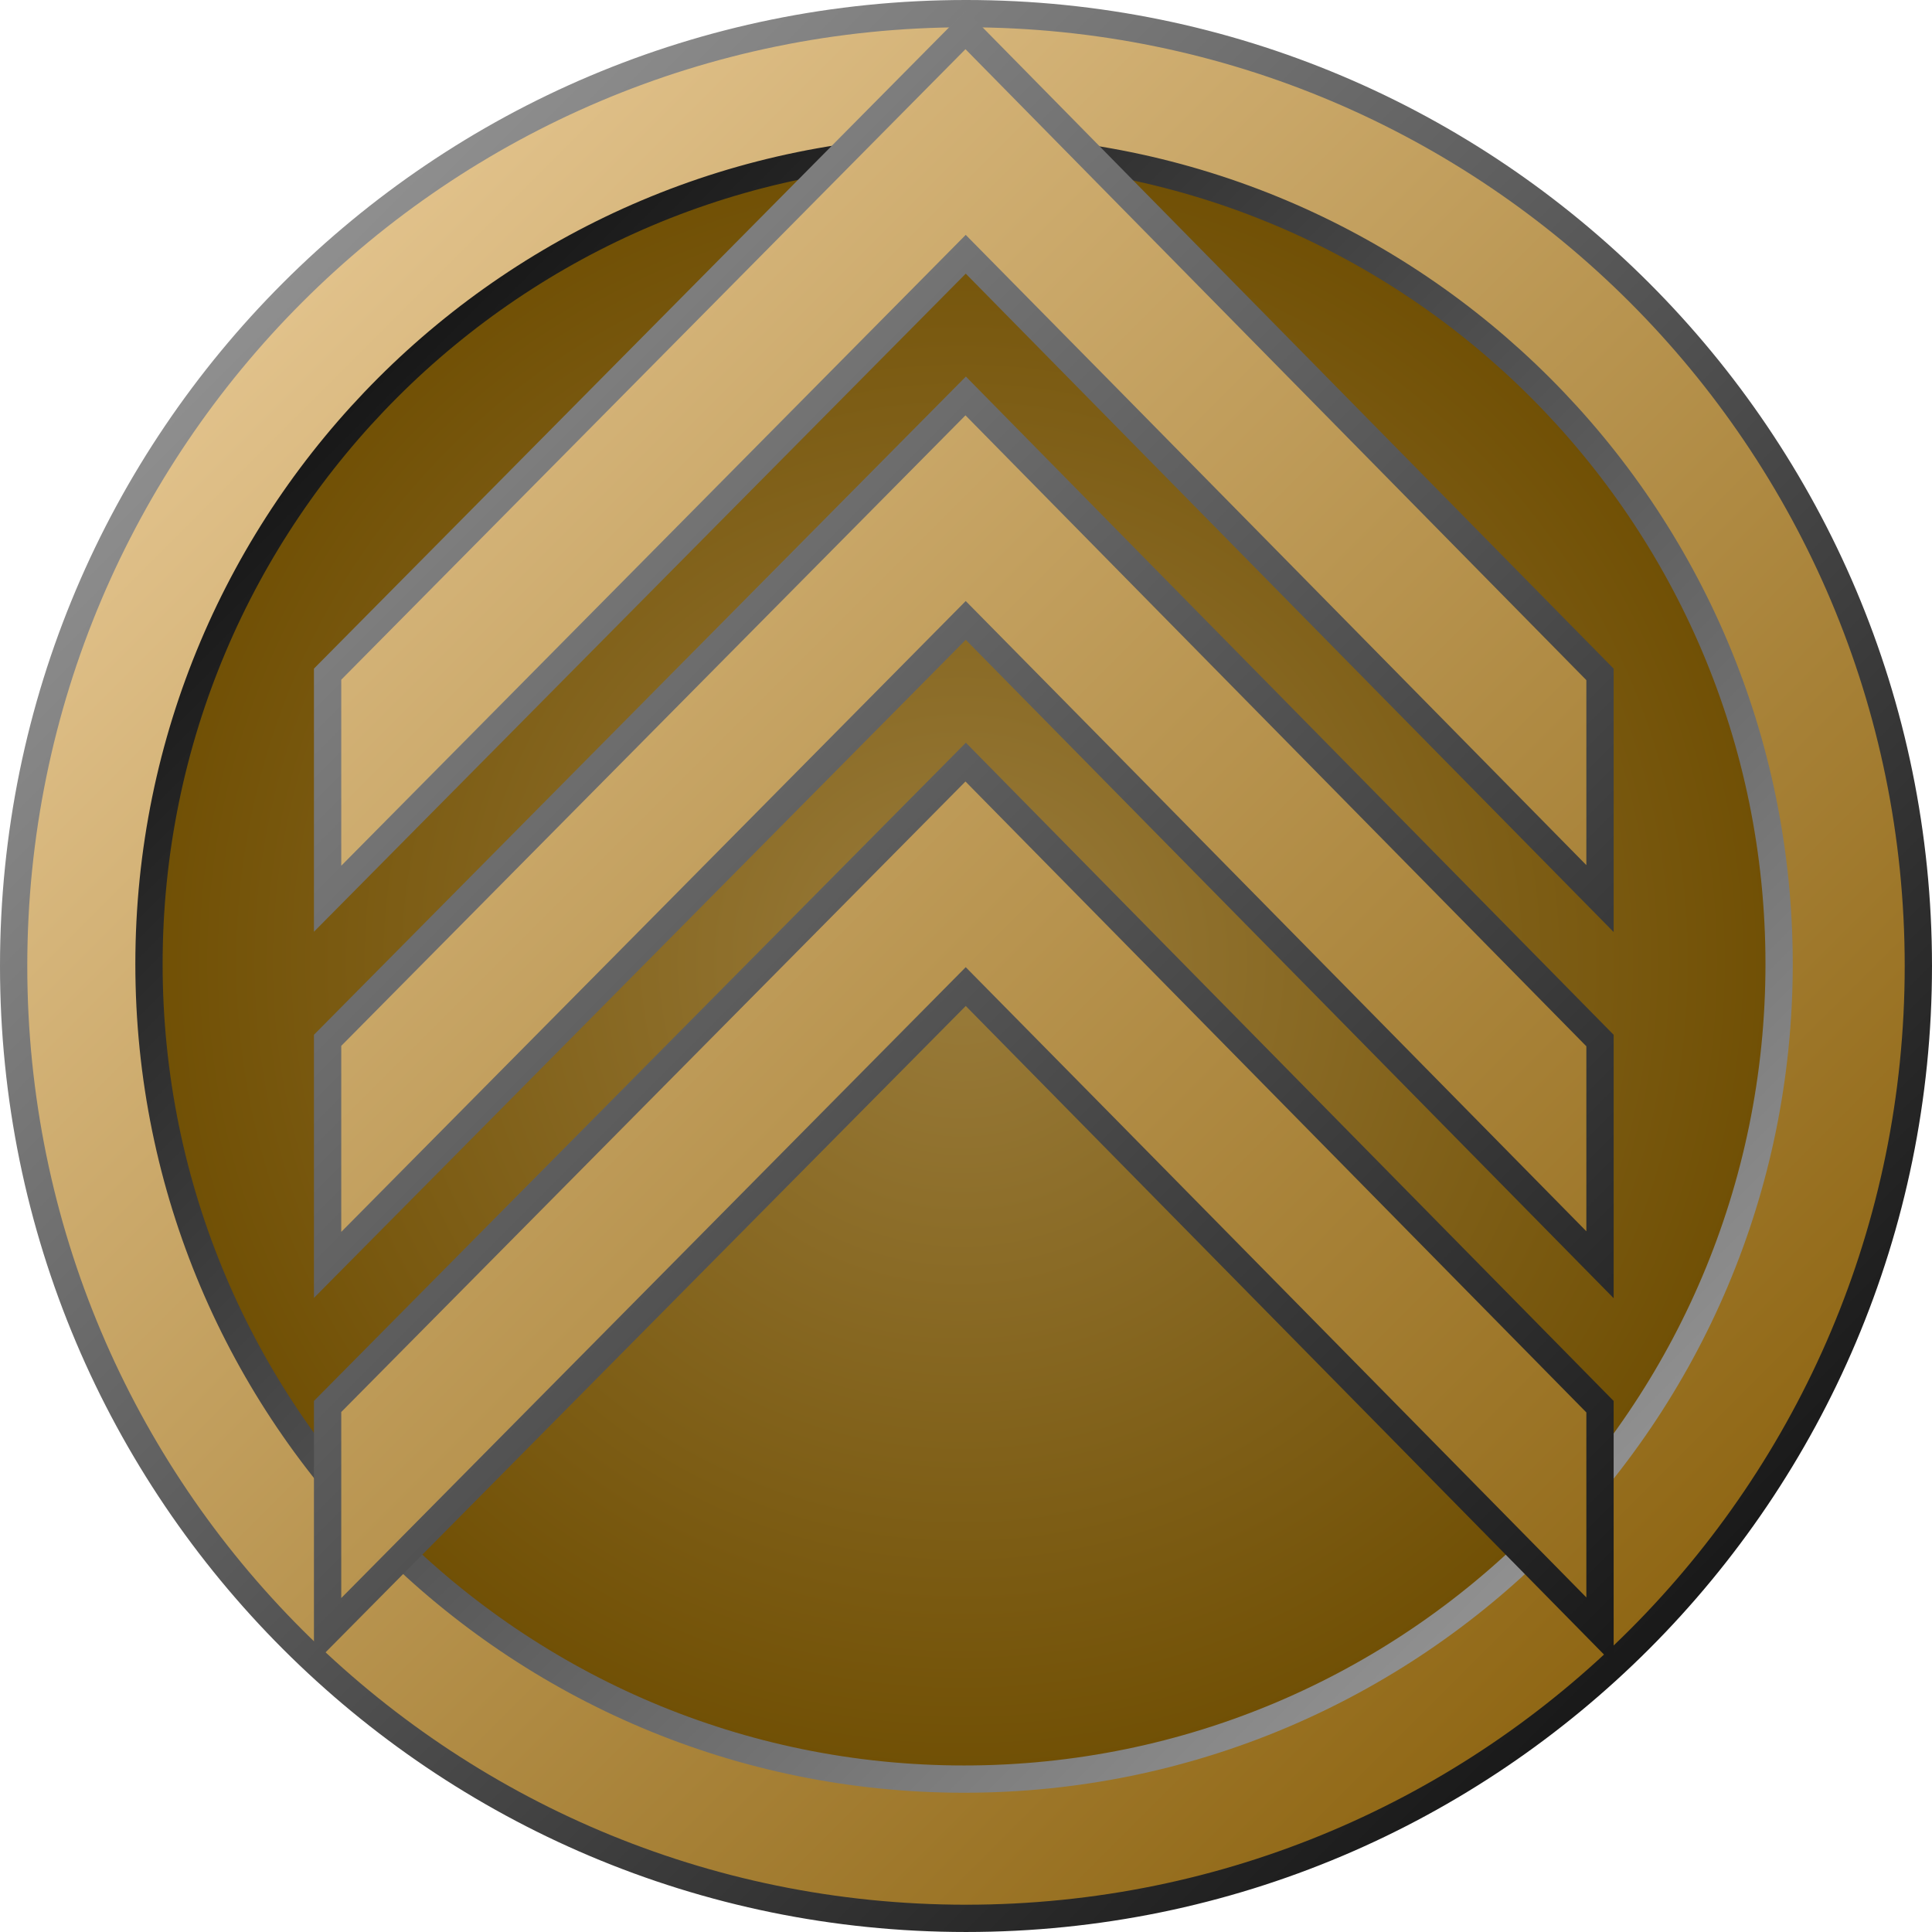
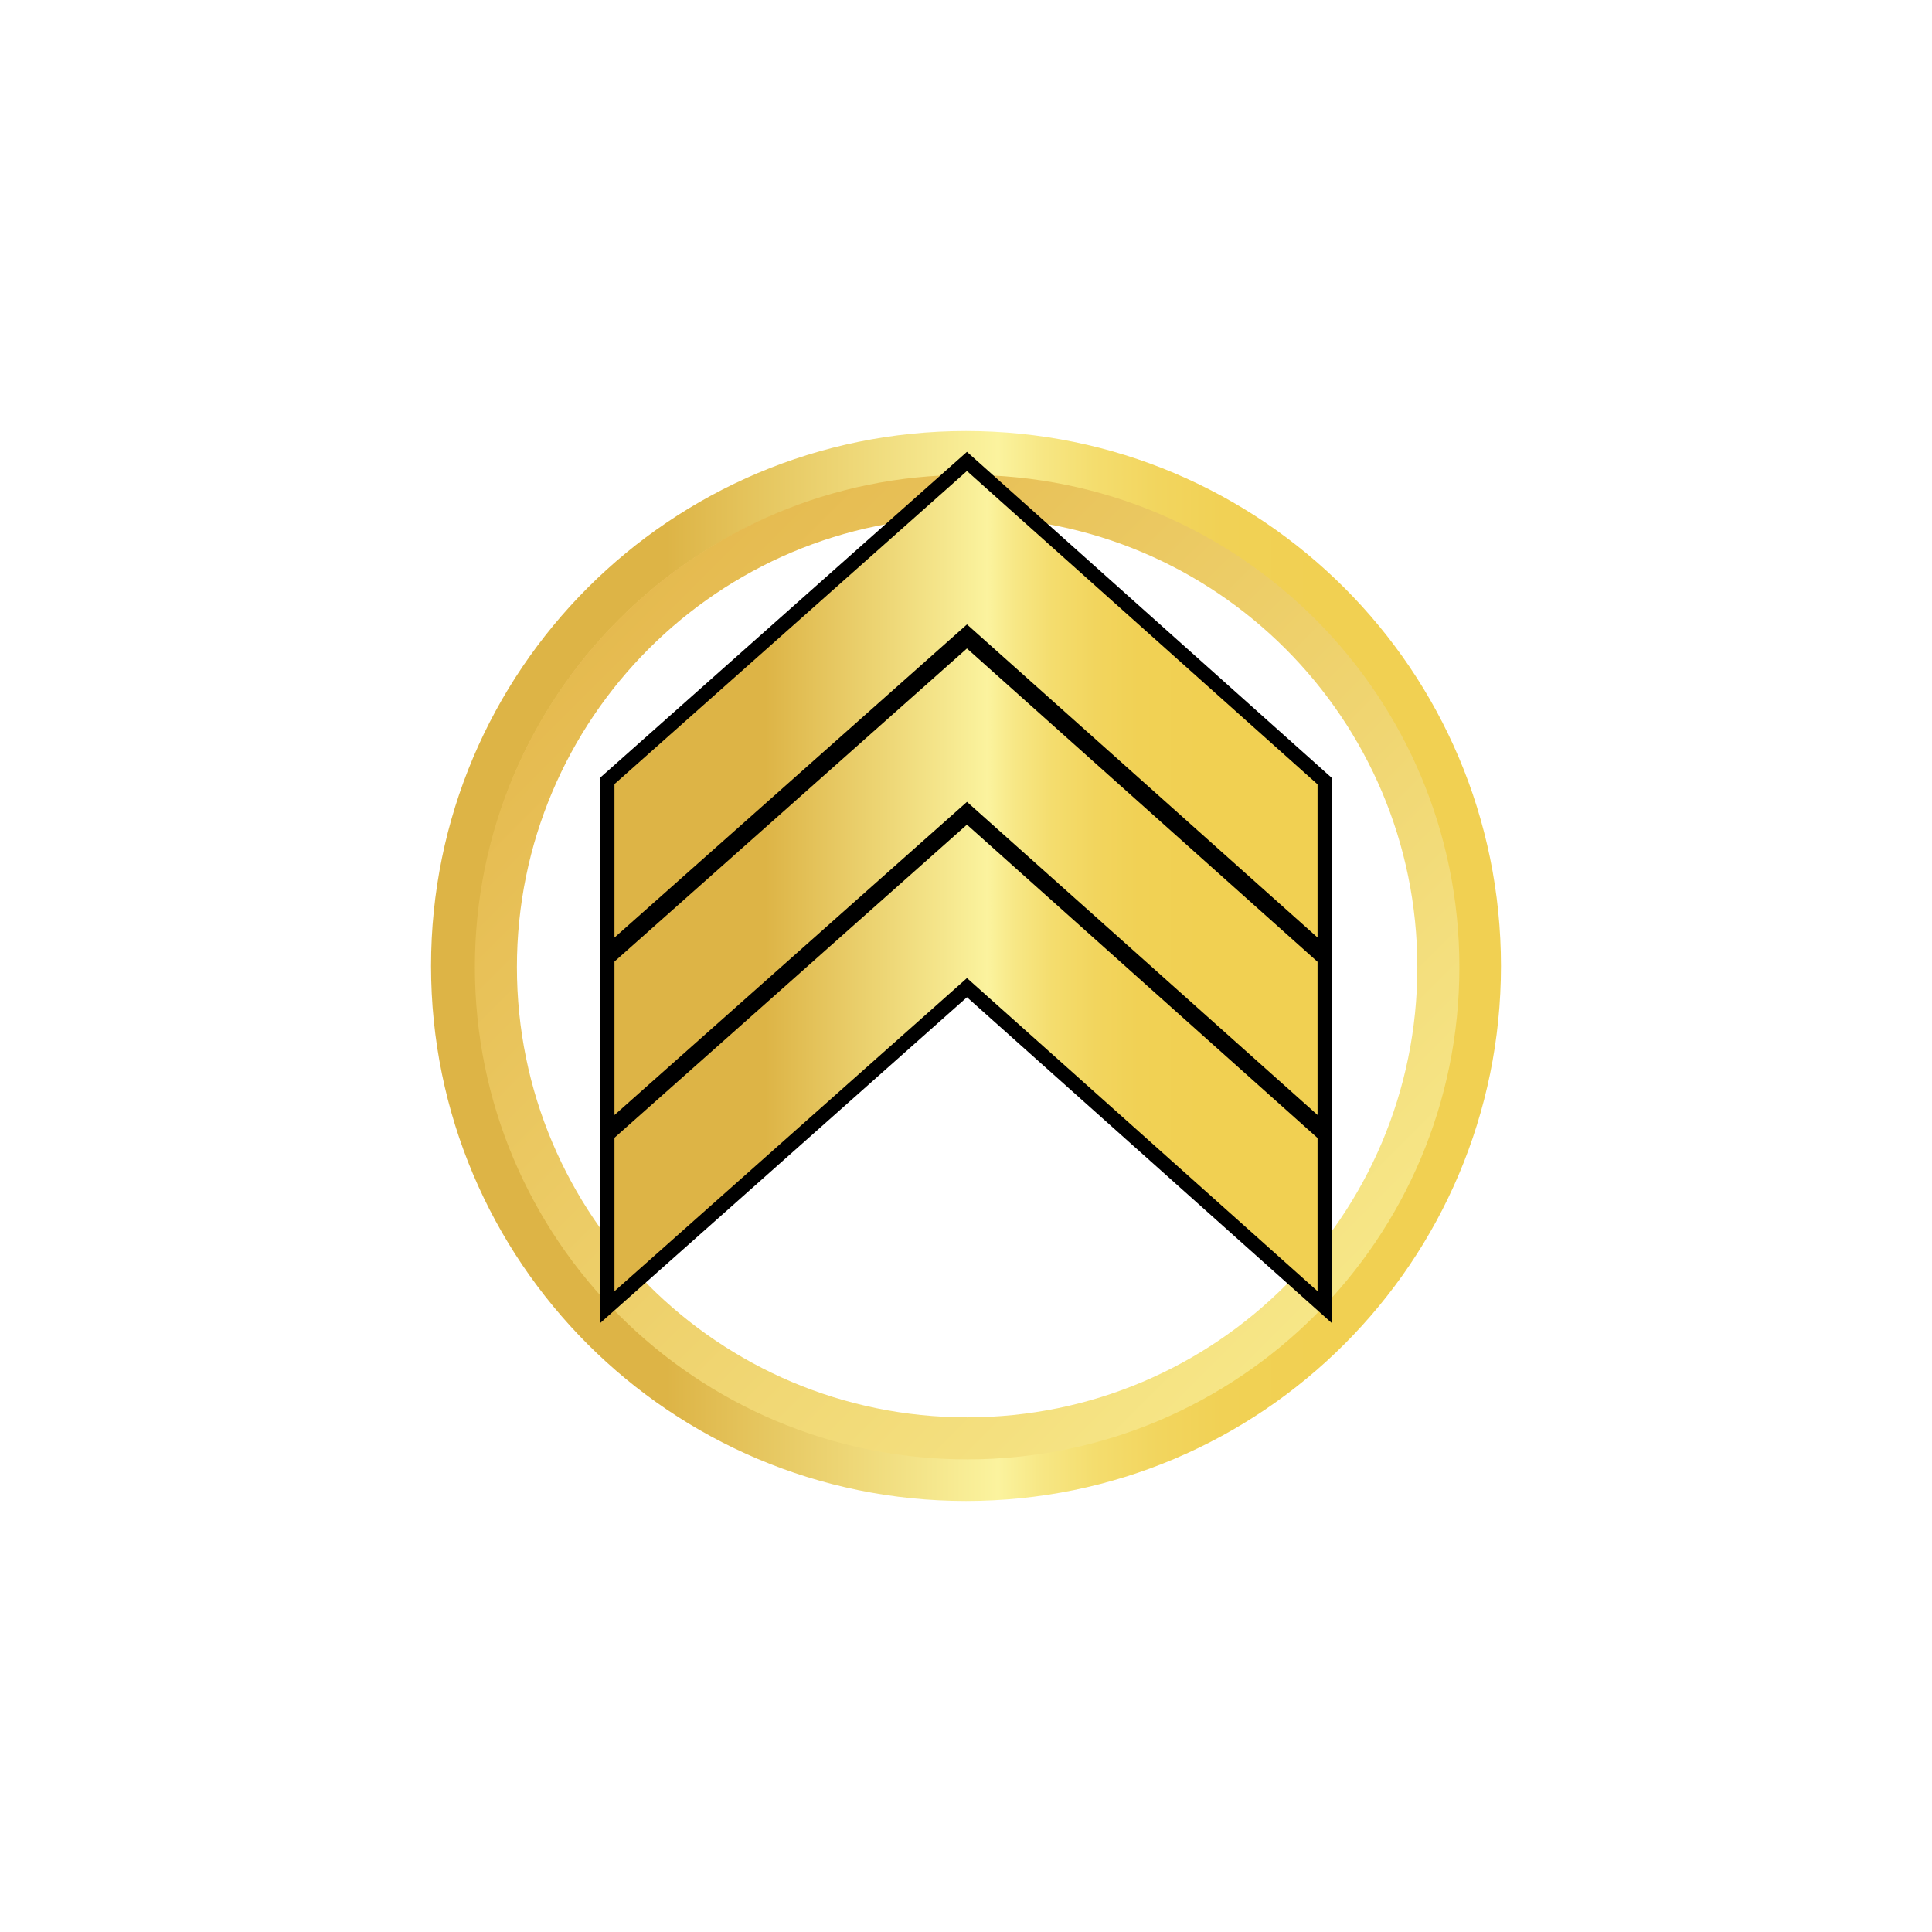
- <svg xmlns="http://www.w3.org/2000/svg" xmlns:xlink="http://www.w3.org/1999/xlink" width="708.201" height="708.201">
+ <svg xmlns="http://www.w3.org/2000/svg" xmlns:xlink="http://www.w3.org/1999/xlink" id="Layer_1" version="1.1" viewBox="0 0 2160 2160">
  <defs>
-     <linearGradient id="c">
-       <stop offset="0" style="stop-color:#000;stop-opacity:1" />
-       <stop offset="1" style="stop-color:#a8a8a8;stop-opacity:1" />
+     <style>
+       .st0 {
+         fill: url(#linear-gradient2);
+       }
+ 
+       .st1 {
+         fill: url(#linear-gradient3);
+       }
+ 
+       .st2 {
+         fill: url(#linear-gradient6);
+       }
+ 
+       .st3 {
+         fill: url(#linear-gradient7);
+       }
+ 
+       .st4 {
+         fill: url(#linear-gradient5);
+       }
+ 
+       .st5 {
+         fill: url(#linear-gradient4);
+       }
+ 
+       .st6 {
+         fill: url(#linear-gradient12);
+       }
+ 
+       .st7 {
+         fill: url(#linear-gradient11);
+       }
+ 
+       .st8 {
+         fill: url(#linear-gradient10);
+       }
+ 
+       .st9 {
+         stroke: url(#linear-gradient);
+       }
+ 
+       .st9, .st10 {
+         stroke-width: 50px;
+       }
+ 
+       .st9, .st10, .st11, .st12 {
+         fill: none;
+       }
+ 
+       .st10 {
+         stroke: url(#linear-gradient8);
+       }
+ 
+       .st11 {
+         stroke: url(#linear-gradient1);
+       }
+ 
+       .st11, .st12 {
+         stroke-miterlimit: 3.68;
+         stroke-width: 47px;
+       }
+ 
+       .st12 {
+         stroke: url(#linear-gradient9);
+       }
+     </style>
+     <linearGradient id="linear-gradient" x1="2730.76" y1="1109.78" x2="3926.96" y2="1109.78" gradientUnits="userSpaceOnUse">
+       <stop offset=".06" stop-color="#ddb446" />
+       <stop offset=".22" stop-color="#ddb446" />
+       <stop offset=".53" stop-color="#fbf39e" />
+       <stop offset=".57" stop-color="#f7e785" />
+       <stop offset=".62" stop-color="#f4dd6e" />
+       <stop offset=".68" stop-color="#f2d55e" />
+       <stop offset=".74" stop-color="#f1d155" />
+       <stop offset=".83" stop-color="#f1d052" />
    </linearGradient>
-     <linearGradient id="b">
-       <stop offset="0" style="stop-color:#815700;stop-opacity:1" />
-       <stop offset="1" style="stop-color:#f0d2a0;stop-opacity:1" />
+     <linearGradient id="linear-gradient1" x1="3032.31" y1="1422.65" x2="4216.47" y2="238.49" gradientTransform="translate(-1.78 1874.57) scale(.92 -.92)" gradientUnits="userSpaceOnUse">
+       <stop offset="0" stop-color="#010101" />
+       <stop offset=".01" stop-color="#e2b245" />
+       <stop offset="1" stop-color="#faef92" />
    </linearGradient>
-     <linearGradient id="a">
-       <stop offset="0" style="stop-color:#9a7c3b;stop-opacity:1" />
-       <stop offset="1" style="stop-color:#6d4c00;stop-opacity:1" />
+     <linearGradient id="linear-gradient2" x1="2966.23" y1="1248.8" x2="3691.5" y2="1248.8" gradientUnits="userSpaceOnUse">
+       <stop offset=".06" stop-color="#ddb446" />
+       <stop offset=".22" stop-color="#ddb446" />
+       <stop offset=".53" stop-color="#fbf39e" />
+       <stop offset=".57" stop-color="#f7e785" />
+       <stop offset=".62" stop-color="#f4dd6e" />
+       <stop offset=".68" stop-color="#f2d55e" />
+       <stop offset=".74" stop-color="#f1d155" />
+       <stop offset=".83" stop-color="#f1d052" />
    </linearGradient>
-     <linearGradient xlink:href="#b" id="e" x1="719.429" x2="53.429" y1="840.362" y2="174.362" gradientUnits="userSpaceOnUse" />
-     <linearGradient xlink:href="#c" id="f" x1="719.429" x2="53.429" y1="840.362" y2="174.362" gradientUnits="userSpaceOnUse" />
-     <linearGradient xlink:href="#c" id="g" x1="58.929" x2="713.929" y1="179.862" y2="834.862" gradientUnits="userSpaceOnUse" />
-     <linearGradient xlink:href="#c" id="h" x1="708.179" x2=".019" y1="708.185" y2=".02" gradientUnits="userSpaceOnUse" />
-     <linearGradient xlink:href="#b" id="i" x1="708.179" x2=".018" y1="708.183" y2=".022" gradientUnits="userSpaceOnUse" />
-     <radialGradient xlink:href="#a" id="d" cx="384.286" cy="505.219" r="323.357" fx="384.286" fy="505.219" gradientUnits="userSpaceOnUse" />
+     <linearGradient id="linear-gradient3" x1="3001.78" y1="1221.39" x2="3655.95" y2="1221.39" xlink:href="#linear-gradient2" />
+     <linearGradient id="linear-gradient4" y1="1046.44" y2="1046.44" xlink:href="#linear-gradient2" />
+     <linearGradient id="linear-gradient5" x1="3001.78" y1="1019.03" x2="3655.95" y2="1019.03" xlink:href="#linear-gradient2" />
+     <linearGradient id="linear-gradient6" y1="845.24" y2="845.24" xlink:href="#linear-gradient2" />
+     <linearGradient id="linear-gradient7" x1="3001.78" y1="817.83" x2="3655.95" y2="817.83" xlink:href="#linear-gradient2" />
+     <linearGradient id="linear-gradient8" x1="481.9" y1="1080" x2="1678.1" y2="1080" xlink:href="#linear-gradient2" />
+     <linearGradient id="linear-gradient9" x1="586.03" y1="1455.04" x2="1770.19" y2="270.88" xlink:href="#linear-gradient1" />
+     <linearGradient id="linear-gradient10" x1="678.97" y1="1186.34" x2="1481.03" y2="1186.34" xlink:href="#linear-gradient2" />
+     <linearGradient id="linear-gradient11" x1="678.97" y1="989.35" x2="1481.03" y2="989.35" xlink:href="#linear-gradient2" />
+     <linearGradient id="linear-gradient12" x1="678.97" y1="790.95" x2="1481.03" y2="790.95" xlink:href="#linear-gradient2" />
  </defs>
-   <g style="display:inline">
-     <path d="M707.143 505.22a322.857 322.857 0 1 1-645.714 0 322.857 322.857 0 1 1 645.714 0" style="fill:url(#d);fill-opacity:1;fill-rule:evenodd;stroke:none;stroke-width:1px;stroke-linecap:butt;stroke-linejoin:miter;stroke-opacity:1" transform="translate(-31.614 -152.548)" />
-     <path d="M711.429 507.362a325 325 0 1 1-650 0 325 325 0 1 1 650 0z" style="fill:none;stroke:url(#e);stroke-width:50;stroke-miterlimit:4;stroke-dasharray:none;stroke-opacity:1" transform="translate(-33.757 -154.69)" />
-     <path d="M711.429 507.362a325 325 0 1 1-650 0 325 325 0 1 1 650 0z" style="fill:none;stroke:url(#f);stroke-width:9.31;stroke-miterlimit:4;stroke-dasharray:none;stroke-opacity:1" transform="translate(-60.984 -190.885)scale(1.07415)" />
-     <path d="M711.429 507.362a325 325 0 1 1-650 0 325 325 0 1 1 650 0z" style="fill:none;stroke:url(#g);stroke-width:10.878;stroke-miterlimit:4;stroke-dasharray:none;stroke-opacity:1" transform="translate(-1.859 -113.033)scale(.9193)" />
+   <rect x="2479.97" y="236.41" width="1680.02" height="1754.45" rx="559.44" ry="559.44" />
+   <g>
+     <path class="st9" d="M3901.96,1109.78c0,316.51-256.59,573.1-573.1,573.1s-573.1-256.59-573.1-573.1,256.59-573.1,573.1-573.1,573.1,256.59,573.1,573.1Z" />
+     <path class="st11" d="M3856.97,1111.03c0,290.97-235.88,526.85-526.85,526.85s-526.85-235.88-526.85-526.85,235.88-526.85,526.85-526.85,526.85,235.88,526.85,526.85Z" />
  </g>
-   <g style="display:inline">
-     <path d="M115.082 245.09 354.055 3.81l237.45 241.297v96.55L354.011 100.31l-238.93 241.238zm0 134.219 238.973-241.28 237.45 241.297v96.55L354.011 234.53l-238.93 241.238zm0 134.219 238.973-241.28 237.45 241.297v96.55L354.011 368.749l-238.93 241.238z" style="fill:url(#h);fill-opacity:1;stroke:none;stroke-width:10;stroke-linecap:butt;stroke-miterlimit:4;stroke-dashoffset:0" />
-     <path d="M125.094 249.156v68.188C201.4 240.265 277.722 163.2 354 86.094c75.915 76.93 151.655 154.032 227.5 231.031v-67.812L353.906 18.03zm0 134.22v68.187C201.4 374.484 277.722 297.42 354 220.313c75.915 76.93 151.655 154.032 227.5 231.03v-67.812l-227.594-231.28zm0 134.218v68.188C201.4 508.703 277.722 431.639 354 354.532c75.915 76.93 151.655 154.032 227.5 231.03V517.75L353.906 286.47z" style="fill:url(#i);fill-opacity:1;stroke:none;stroke-width:10;stroke-linecap:butt;stroke-miterlimit:4;stroke-dashoffset:0" />
+   <g>
+     <g>
+       <path class="st0" d="M2966.23,1333.03l363.58-367.26,361.68,367.54v198.5l-60.88-61.8c-40.92-41.54-81.81-83.1-122.71-124.66l-1.43-1.46c-57.8-58.74-117.51-119.42-176.65-179.39-72.09,72.87-144.95,146.45-215.65,217.86l-147.95,149.44v-198.79Z" />
+       <path d="M3329.8,977.16l353.7,359.43v175.7l-47.18-47.89c-40.91-41.54-81.81-83.1-122.7-124.65-60.22-61.2-122.29-124.28-183.77-186.61-73.95,74.75-148.78,150.33-221.35,223.62l-134.27,135.62v-176.05l355.56-359.16M3329.83,954.38l-11.4,11.52-355.56,359.16-4.63,4.68v221.54l27.37-27.65,134.27-135.62c68.42-69.11,139.05-140.45,209.96-212.11,57.87,58.69,116.03,117.8,172.39,175.07,40.03,40.68,81.42,82.75,122.71,124.66l47.18,47.89,27.4,27.81v-221.3l-4.6-4.67-353.7-359.43-11.37-11.55h0Z" />
+     </g>
+     <path class="st1" d="M3001.78,1338.15v97.73c109.37-110.48,218.76-220.93,328.09-331.45,108.81,110.26,217.37,220.77,326.08,331.13v-97.19l-326.21-331.49-327.96,331.27Z" />
+     <g>
+       <path class="st5" d="M2966.23,1130.67l363.58-367.26,361.68,367.54v198.5l-60.88-61.8c-40.92-41.54-81.81-83.1-122.71-124.66l-.76-.77c-58.02-58.97-117.96-119.87-177.32-180.07-71.72,72.49-144.19,145.69-214.55,216.75l-149.06,150.56v-198.79Z" />
+       <path d="M3329.8,774.81l353.7,359.43v175.7l-47.18-47.89c-40.91-41.54-81.81-83.1-122.7-124.65-60.22-61.2-122.29-124.28-183.77-186.61-73.95,74.75-148.78,150.33-221.35,223.62l-134.27,135.62v-176.05l355.56-359.16M3329.83,752.03l-11.4,11.52-355.56,359.16-4.63,4.68v221.54l27.37-27.65,134.27-135.62c68.42-69.11,139.05-140.45,209.96-212.11,57.87,58.69,116.03,117.8,172.39,175.07,40.03,40.68,81.42,82.75,122.71,124.66l47.18,47.89,27.4,27.81v-221.3l-4.6-4.67-353.7-359.43-11.37-11.55h0Z" />
+     </g>
+     <path class="st4" d="M3001.78,1135.8v97.73c109.37-110.48,218.76-220.93,328.09-331.45,108.81,110.26,217.37,220.77,326.08,331.13v-97.19l-326.21-331.49-327.96,331.27Z" />
+     <g>
+       <path class="st2" d="M2966.23,929.47l363.58-367.26,361.68,367.54v198.5l-60.88-61.8c-40.92-41.54-81.81-83.1-122.71-124.66l-1.32-1.34c-57.84-58.78-117.59-119.5-176.76-179.5-71.56,72.33-143.88,145.37-214.09,216.28l-149.52,151.03v-198.79Z" />
+       <path d="M3329.8,573.6l353.7,359.43v175.7l-47.18-47.89c-40.91-41.54-81.81-83.1-122.7-124.65-60.22-61.2-122.29-124.28-183.77-186.61-73.95,74.75-148.78,150.33-221.35,223.62l-134.27,135.62v-176.05l355.56-359.16M3329.83,550.83l-11.4,11.52-355.56,359.16-4.63,4.68v221.54l27.37-27.65,134.27-135.62c65.17-65.82,138.6-139.99,209.96-212.11,57.83,58.65,116.01,117.77,172.39,175.07,40.09,40.74,81.54,82.87,122.71,124.66l47.18,47.89,27.4,27.81v-221.3l-4.6-4.67-353.7-359.43-11.37-11.55h0Z" />
+     </g>
+     <path class="st3" d="M3001.78,934.6v97.73c109.37-110.48,218.76-220.93,328.09-331.45,108.81,110.26,217.37,220.77,326.08,331.13v-97.19l-326.21-331.49-327.96,331.27Z" />
+   </g>
+   <g>
+     <g>
+       <path class="st10" d="M1653.1,1080c0,316.51-256.59,573.1-573.1,573.1s-573.1-256.59-573.1-573.1,256.59-573.1,573.1-573.1,573.1,256.59,573.1,573.1Z" />
+       <path class="st12" d="M1608.11,1081.26c0,290.97-235.88,526.85-526.85,526.85s-526.85-235.88-526.85-526.85,235.88-526.85,526.85-526.85,526.85,235.88,526.85,526.85Z" />
+     </g>
+     <g>
+       <g>
+         <path class="st8" d="M678.97,1268.43l402.08-357.16,399.98,357.44v192.69l-65.61-58.58c-45.35-40.48-90.67-80.99-135.99-121.49l-.52-.46c-64.73-57.85-131.61-117.62-197.83-176.67-80.22,71.3-161.31,143.33-239.99,213.21l-162.12,144v-192.99Z" />
+         <path d="M1081.03,921.98l392,350.31v171.25l-52.28-46.68c-45.34-40.48-90.67-80.99-135.99-121.49-66.74-59.65-135.53-121.12-203.67-181.88-81.96,72.85-164.89,146.51-245.31,217.94l-148.8,132.18v-171.58l394.06-350.04M1081.07,900.55l-10.66,9.47-394.06,350.04-5.37,4.77v214.39l26.63-23.65,148.8-132.18c72.88-64.73,155.06-137.72,234.67-208.48,64.67,57.67,129.87,115.94,193.02,172.39l.35.31c44.45,39.72,90.41,80.8,135.65,121.18l52.28,46.68,26.66,23.8v-214.14l-5.34-4.77-392-350.31-10.63-9.5h0Z" />
+       </g>
+       <g>
+         <path class="st7" d="M678.97,1071.44l402.08-357.16,399.98,357.44v192.69l-65.61-58.58c-45.35-40.48-90.67-80.99-135.99-121.49-64.85-57.95-131.84-117.83-198.35-177.13-80.22,71.3-161.31,143.33-239.99,213.21l-162.12,144v-192.98Z" />
+         <path d="M1081.03,724.99l392,350.31v171.25l-52.28-46.68c-45.34-40.48-90.67-80.99-135.99-121.49-66.74-59.65-135.53-121.12-203.67-181.88-81.96,72.85-164.89,146.51-245.31,217.94l-148.8,132.18v-171.58l394.06-350.04M1081.07,703.56l-10.66,9.47-394.06,350.04-5.37,4.77v214.39l26.63-23.65,148.8-132.18c72.88-64.73,155.06-137.72,234.67-208.48,64.78,57.77,129.92,115.99,193.02,172.39l.35.31c44.45,39.72,90.41,80.8,135.65,121.18l52.28,46.68,26.66,23.8v-214.14l-5.34-4.77-392-350.31-10.63-9.5h0Z" />
+       </g>
+       <g>
+         <path class="st6" d="M678.97,873.04l402.08-357.16,399.98,357.44v192.69l-65.61-58.58c-44.85-40.04-89.67-80.1-134.49-120.15l-1.5-1.34c-64.85-57.95-131.84-117.83-198.35-177.13-80.22,71.3-161.31,143.33-239.99,213.21l-162.12,144v-192.99Z" />
+         <path d="M1081.03,526.59l392,350.31v171.25l-52.28-46.68c-45.34-40.48-90.67-80.99-135.99-121.49-66.74-59.65-135.53-121.12-203.67-181.88-81.96,72.85-164.89,146.51-245.31,217.94l-148.8,132.18v-171.58l394.06-350.04M1081.07,505.17l-10.66,9.47-394.06,350.04-5.37,4.77v214.39l26.63-23.65,148.8-132.18c72.88-64.73,155.06-137.72,234.67-208.48,64.72,57.72,129.89,115.97,193.02,172.39l1.21,1.08c44.17,39.47,89.84,80.29,134.78,120.41l52.28,46.68,26.66,23.8v-214.14l-5.34-4.77-392-350.31-10.63-9.5h0Z" />
+       </g>
+     </g>
  </g>
</svg>
